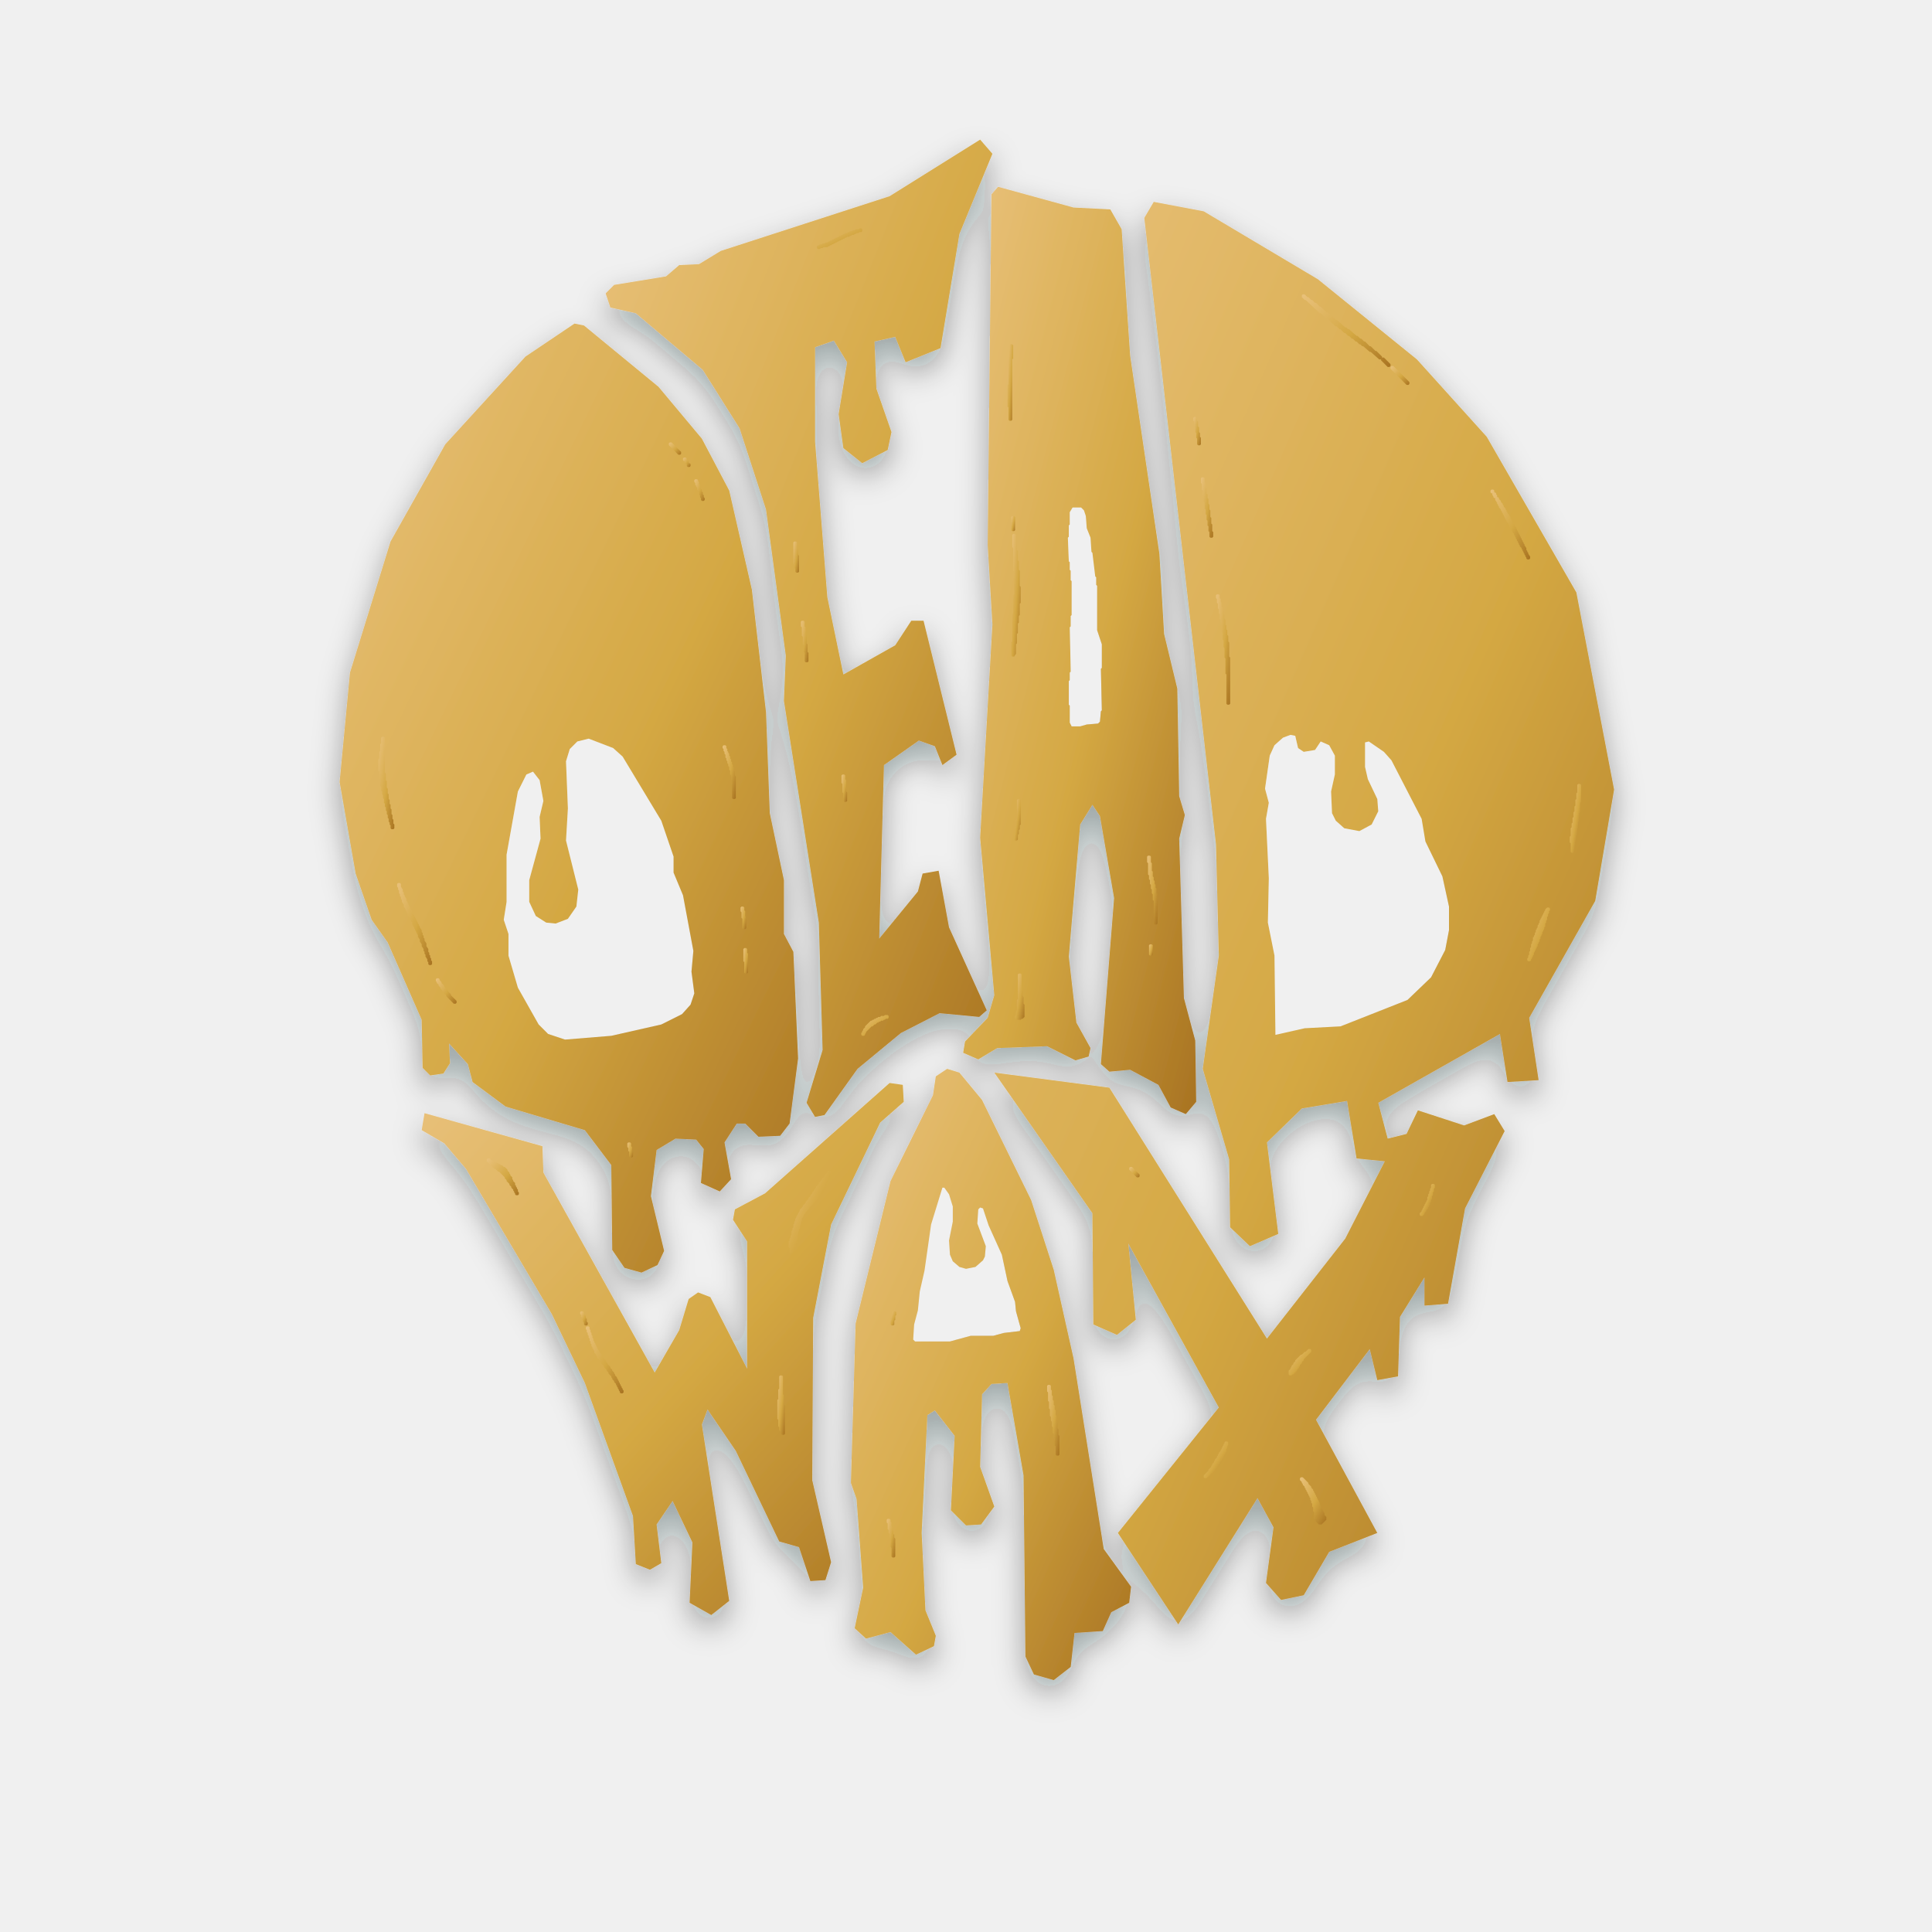
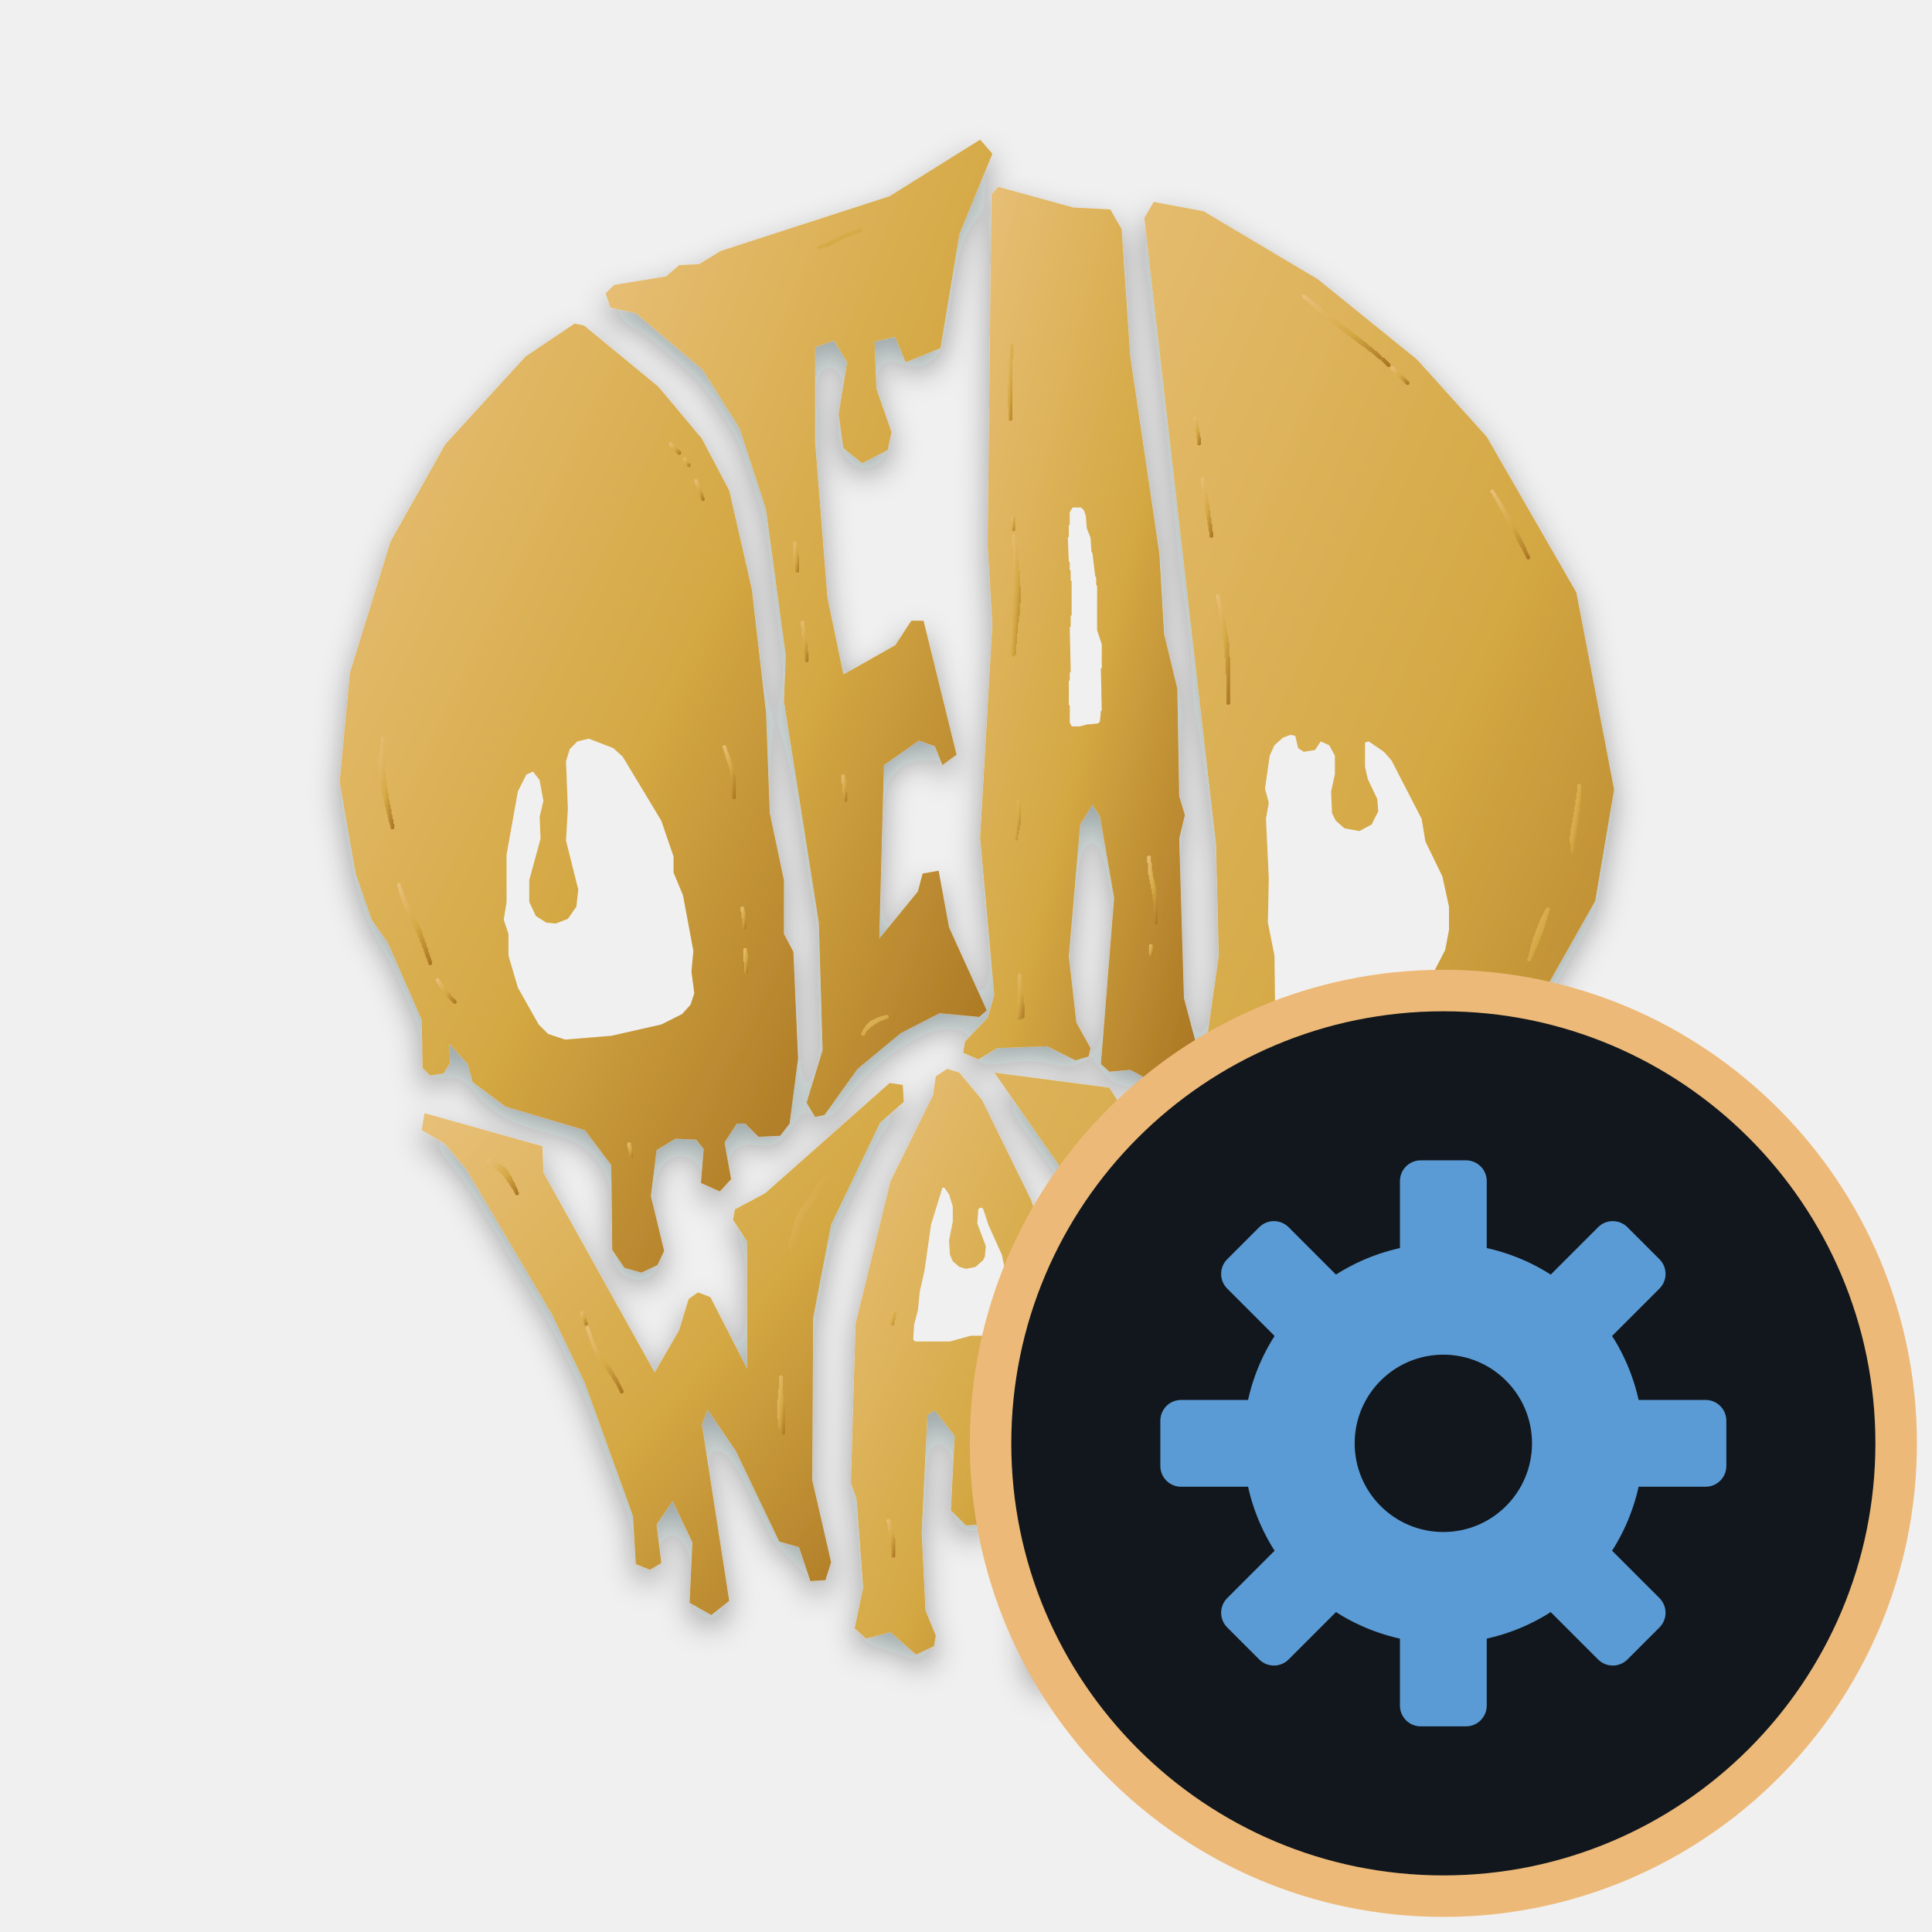
<svg xmlns="http://www.w3.org/2000/svg" viewBox="0 0 2048 2048" width="2048" height="2048" role="img" aria-label="Deadwax">
  <defs>
    <linearGradient id="markFill" x1="0%" y1="0%" x2="100%" y2="100%">
      <stop offset="0%" stop-color="#E9C17B" />
      <stop offset="55%" stop-color="#D4A843" />
      <stop offset="100%" stop-color="#A87322" />
    </linearGradient>
    <filter id="tabContrast" x="-12%" y="-12%" width="124%" height="124%">
      <feDropShadow dx="0" dy="14" stdDeviation="16" flood-color="#111318" flood-opacity="0.34" />
    </filter>
    <mask id="counterCutouts" maskUnits="userSpaceOnUse" x="0" y="0" width="2048" height="2048">
      <rect width="2048" height="2048" fill="#fff" />
      <g fill="#000" fill-rule="evenodd" stroke="none">
        <path d="M 624,783 L 650,793 L 660,802 L 701,870 L 714,908 L 714,925 L 724,949 L 735,1008 L 733,1030 L 736,1053 L 732,1065 L 723,1075 L 701,1086 L 648,1098 L 599,1102 L 581,1096 L 571,1086 L 549,1047 L 539,1013 L 539,990 L 534,975 L 537,956 L 537,906 L 549,839 L 558,821 L 565,818 L 572,827 L 576,849 L 572,866 L 573,889 L 561,933 L 561,956 L 568,971 L 579,978 L 589,979 L 602,974 L 611,961 L 613,943 L 600,891 L 602,857 L 600,807 L 604,794 L 612,786 Z" />
        <path d="M 1451,786 L 1467,797 L 1475,806 L 1507,868 L 1511,892 L 1529,929 L 1536,961 L 1536,986 L 1532,1007 L 1517,1036 L 1492,1060 L 1421,1088 L 1383,1090 L 1352,1097 L 1351,1013 L 1344,978 L 1345,931 L 1342,868 L 1345,851 L 1341,836 L 1346,801 L 1351,790 L 1360,782 L 1368,779 L 1373,780 L 1376,793 L 1382,797 L 1394,795 L 1400,786 L 1409,790 L 1415,801 L 1415,821 L 1411,839 L 1412,862 L 1416,870 L 1425,878 L 1441,881 L 1454,874 L 1461,860 L 1460,847 L 1450,826 L 1447,813 L 1447,787 Z" />
        <path d="M 999,1259 L 1001,1259 L 1006,1266 L 1010,1279 L 1010,1295 L 1006,1315 L 1007,1330 L 1010,1337 L 1017,1343 L 1024,1345 L 1034,1343 L 1042,1336 L 1044,1332 L 1045,1321 L 1036,1297 L 1037,1282 L 1039,1280 L 1042,1281 L 1048,1299 L 1062,1330 L 1068,1358 L 1076,1380 L 1077,1390 L 1082,1408 L 1081,1411 L 1064,1413 L 1053,1416 L 1029,1416 L 1007,1422 L 970,1422 L 968,1420 L 969,1404 L 973,1389 L 975,1369 L 980,1347 L 987,1298 Z" />
        <path d="M 1137,538 L 1146,538 L 1149,541 L 1151,547 L 1152,560 L 1156,570 L 1157,585 L 1158,586 L 1161,611 L 1162,612 L 1162,620 L 1163,621 L 1163,668 L 1168,683 L 1168,708 L 1167,709 L 1168,753 L 1167,754 L 1166,765 L 1164,767 L 1152,768 L 1145,770 L 1136,770 L 1134,766 L 1134,748 L 1133,747 L 1133,722 L 1134,721 L 1134,713 L 1135,712 L 1134,665 L 1135,664 L 1135,653 L 1136,652 L 1136,616 L 1135,615 L 1135,605 L 1134,604 L 1134,596 L 1133,595 L 1132,570 L 1133,569 L 1133,557 L 1134,556 L 1134,543 Z" />
      </g>
    </mask>
  </defs>
  <g fill="url(#markFill)" fill-rule="evenodd" stroke="none" filter="url(#tabContrast)" mask="url(#counterCutouts)">
    <path d="M 450,1180 L 447,1198 L 471,1212 L 494,1239 L 585,1393 L 620,1466 L 671,1607 L 674,1658 L 689,1664 L 701,1657 L 696,1616 L 713,1591 L 734,1635 L 731,1699 L 754,1712 L 773,1697 L 744,1510 L 750,1494 L 780,1538 L 826,1634 L 847,1640 L 859,1676 L 875,1675 L 881,1656 L 861,1569 L 862,1397 L 881,1298 L 933,1190 L 958,1168 L 957,1150 L 943,1148 L 811,1265 L 779,1282 L 777,1293 L 792,1316 L 792,1451 L 753,1375 L 740,1370 L 730,1377 L 720,1410 L 694,1455 L 576,1243 L 575,1215 Z" />
    <path d="M 827,1458 L 829,1458 L 830,1459 L 830,1478 L 831,1479 L 831,1489 L 832,1490 L 832,1520 L 831,1521 L 829,1521 L 828,1520 L 828,1519 L 827,1518 L 827,1517 L 826,1516 L 826,1513 L 825,1512 L 825,1505 L 824,1504 L 824,1484 L 825,1483 L 825,1473 L 826,1472 L 826,1459 Z" />
    <path d="M 622,1406 L 624,1406 L 625,1407 L 625,1409 L 626,1410 L 626,1412 L 627,1413 L 627,1415 L 628,1416 L 628,1418 L 629,1419 L 629,1421 L 630,1422 L 630,1423 L 631,1424 L 631,1425 L 632,1426 L 632,1427 L 633,1428 L 633,1429 L 634,1430 L 634,1431 L 636,1433 L 636,1434 L 638,1436 L 638,1437 L 639,1438 L 639,1439 L 642,1442 L 642,1443 L 644,1445 L 644,1446 L 647,1449 L 647,1450 L 649,1452 L 649,1453 L 651,1455 L 651,1456 L 652,1457 L 652,1458 L 654,1460 L 654,1461 L 655,1462 L 655,1463 L 656,1464 L 656,1465 L 657,1466 L 657,1467 L 658,1468 L 658,1469 L 659,1470 L 659,1471 L 660,1472 L 660,1473 L 661,1474 L 661,1476 L 660,1477 L 658,1477 L 657,1476 L 657,1475 L 656,1474 L 656,1473 L 655,1472 L 655,1471 L 654,1470 L 654,1469 L 653,1468 L 653,1467 L 651,1465 L 651,1464 L 649,1462 L 649,1461 L 648,1460 L 648,1459 L 645,1456 L 645,1455 L 643,1453 L 643,1452 L 640,1449 L 640,1448 L 637,1445 L 637,1444 L 635,1442 L 635,1441 L 633,1439 L 633,1438 L 632,1437 L 632,1436 L 630,1434 L 630,1432 L 629,1431 L 629,1430 L 628,1429 L 628,1428 L 627,1427 L 627,1425 L 626,1424 L 626,1422 L 625,1421 L 625,1419 L 624,1418 L 624,1416 L 623,1415 L 623,1413 L 622,1412 L 622,1410 L 621,1409 L 621,1407 Z" />
    <path d="M 616,1390 L 618,1390 L 619,1391 L 619,1392 L 620,1393 L 620,1394 L 621,1395 L 621,1397 L 622,1398 L 622,1401 L 623,1402 L 623,1404 L 622,1405 L 620,1405 L 619,1404 L 619,1402 L 618,1401 L 618,1400 L 617,1399 L 617,1397 L 616,1396 L 616,1394 L 615,1393 L 615,1391 Z" />
    <path d="M 880,1241 L 881,1242 L 881,1244 L 880,1245 L 880,1247 L 878,1250 L 878,1252 L 876,1255 L 876,1257 L 875,1258 L 875,1259 L 874,1260 L 874,1261 L 873,1262 L 872,1265 L 869,1268 L 869,1269 L 858,1280 L 858,1281 L 854,1285 L 854,1286 L 852,1288 L 852,1289 L 850,1292 L 850,1294 L 849,1295 L 849,1298 L 848,1299 L 848,1302 L 847,1303 L 847,1305 L 846,1306 L 846,1313 L 845,1314 L 845,1317 L 844,1318 L 844,1321 L 842,1324 L 842,1326 L 841,1327 L 841,1328 L 840,1329 L 838,1329 L 837,1328 L 837,1323 L 836,1322 L 836,1316 L 837,1315 L 837,1313 L 838,1312 L 838,1310 L 839,1309 L 839,1305 L 840,1304 L 840,1302 L 841,1301 L 841,1298 L 842,1297 L 842,1295 L 843,1294 L 843,1292 L 844,1291 L 844,1290 L 845,1289 L 845,1288 L 846,1287 L 846,1286 L 847,1285 L 848,1282 L 851,1279 L 851,1278 L 854,1275 L 854,1274 L 857,1271 L 857,1270 L 859,1268 L 859,1267 L 861,1265 L 861,1264 L 863,1262 L 863,1261 L 865,1259 L 865,1258 L 868,1255 L 868,1254 L 871,1251 L 871,1250 L 874,1247 L 874,1246 L 877,1243 L 877,1242 L 878,1241 Z" />
    <path d="M 517,1228 L 519,1228 L 521,1230 L 522,1230 L 524,1232 L 526,1232 L 527,1233 L 528,1233 L 529,1234 L 530,1234 L 531,1235 L 532,1235 L 534,1237 L 535,1237 L 538,1240 L 538,1241 L 540,1243 L 540,1244 L 541,1245 L 541,1246 L 543,1248 L 543,1250 L 544,1251 L 544,1252 L 546,1254 L 546,1256 L 547,1257 L 547,1258 L 548,1259 L 548,1260 L 549,1261 L 549,1263 L 550,1264 L 550,1266 L 549,1267 L 547,1267 L 546,1266 L 546,1265 L 545,1264 L 545,1263 L 544,1262 L 544,1261 L 542,1259 L 542,1258 L 540,1256 L 540,1255 L 537,1252 L 537,1251 L 535,1249 L 535,1248 L 529,1242 L 528,1242 L 525,1239 L 524,1239 L 516,1231 L 516,1229 Z" />
    <path d="M 1004,1133 L 992,1141 L 989,1161 L 944,1252 L 907,1403 L 902,1572 L 908,1589 L 915,1683 L 906,1726 L 918,1737 L 944,1730 L 971,1754 L 990,1745 L 992,1734 L 981,1707 L 977,1625 L 983,1500 L 991,1495 L 1012,1522 L 1008,1601 L 1024,1617 L 1040,1616 L 1054,1597 L 1039,1555 L 1041,1478 L 1051,1467 L 1068,1466 L 1085,1564 L 1087,1756 L 1096,1775 L 1117,1781 L 1135,1767 L 1139,1731 L 1169,1729 L 1178,1709 L 1197,1699 L 1199,1682 L 1170,1642 L 1138,1440 L 1117,1346 L 1093,1272 L 1041,1166 L 1017,1137 Z" />
    <path d="M 941,1610 L 943,1610 L 944,1611 L 944,1613 L 945,1614 L 945,1618 L 946,1619 L 946,1622 L 947,1623 L 947,1626 L 948,1627 L 948,1630 L 949,1631 L 949,1650 L 948,1651 L 946,1651 L 945,1650 L 945,1641 L 944,1640 L 944,1631 L 943,1630 L 943,1626 L 942,1625 L 942,1622 L 941,1621 L 941,1615 L 940,1614 L 940,1611 Z" />
    <path d="M 1111,1468 L 1113,1468 L 1114,1469 L 1114,1473 L 1115,1474 L 1115,1479 L 1116,1480 L 1116,1484 L 1117,1485 L 1117,1489 L 1118,1490 L 1118,1494 L 1119,1495 L 1119,1500 L 1120,1501 L 1120,1507 L 1121,1508 L 1121,1514 L 1122,1515 L 1122,1521 L 1123,1522 L 1123,1542 L 1122,1543 L 1120,1543 L 1119,1542 L 1119,1533 L 1118,1532 L 1118,1525 L 1117,1524 L 1117,1520 L 1116,1519 L 1116,1513 L 1115,1512 L 1115,1507 L 1114,1506 L 1114,1502 L 1113,1501 L 1113,1494 L 1112,1493 L 1112,1486 L 1111,1485 L 1111,1476 L 1110,1475 L 1110,1469 Z" />
    <path d="M 949,1390 L 950,1391 L 950,1394 L 949,1395 L 949,1399 L 948,1400 L 948,1404 L 947,1405 L 945,1405 L 944,1404 L 944,1400 L 945,1399 L 945,1395 L 946,1394 L 946,1391 L 947,1390 Z" />
    <path d="M 999,1259 L 1001,1259 L 1006,1266 L 1010,1279 L 1010,1295 L 1006,1315 L 1007,1330 L 1010,1337 L 1017,1343 L 1024,1345 L 1034,1343 L 1042,1336 L 1044,1332 L 1045,1321 L 1036,1297 L 1037,1282 L 1039,1280 L 1042,1281 L 1048,1299 L 1062,1330 L 1068,1358 L 1076,1380 L 1077,1390 L 1082,1408 L 1081,1411 L 1064,1413 L 1053,1416 L 1029,1416 L 1007,1422 L 970,1422 L 968,1420 L 969,1404 L 973,1389 L 975,1369 L 980,1347 L 987,1298 Z" />
    <path d="M 609,343 L 557,378 L 472,471 L 414,574 L 371,713 L 360,829 L 377,926 L 394,975 L 411,999 L 447,1081 L 448,1132 L 456,1140 L 470,1138 L 477,1127 L 476,1106 L 496,1128 L 501,1147 L 536,1173 L 620,1198 L 648,1235 L 649,1325 L 662,1344 L 680,1349 L 697,1341 L 704,1326 L 690,1268 L 696,1219 L 716,1207 L 738,1208 L 746,1218 L 743,1254 L 763,1263 L 775,1250 L 768,1211 L 781,1191 L 790,1191 L 804,1205 L 827,1204 L 837,1191 L 846,1122 L 841,1009 L 831,990 L 831,933 L 816,862 L 812,755 L 797,625 L 773,520 L 744,465 L 698,410 L 619,345 Z" />
    <path d="M 666,1211 L 668,1211 L 669,1212 L 669,1215 L 670,1216 L 670,1220 L 671,1221 L 671,1226 L 670,1227 L 668,1227 L 667,1226 L 667,1221 L 666,1220 L 666,1217 L 665,1216 L 665,1212 Z" />
    <path d="M 463,1037 L 465,1037 L 466,1038 L 466,1039 L 468,1041 L 468,1042 L 471,1045 L 471,1046 L 475,1050 L 475,1051 L 478,1054 L 478,1055 L 484,1061 L 484,1063 L 483,1064 L 481,1064 L 473,1056 L 473,1055 L 469,1051 L 469,1050 L 467,1048 L 467,1047 L 465,1045 L 465,1044 L 463,1042 L 463,1041 L 462,1040 L 462,1038 Z" />
    <path d="M 789,1005 L 791,1005 L 792,1006 L 792,1010 L 793,1011 L 793,1031 L 792,1032 L 790,1032 L 789,1031 L 789,1020 L 788,1019 L 788,1006 Z" />
    <path d="M 786,961 L 788,961 L 789,962 L 789,965 L 790,966 L 790,971 L 791,972 L 791,984 L 790,985 L 788,985 L 787,984 L 787,974 L 786,973 L 786,967 L 785,966 L 785,962 Z" />
    <path d="M 422,936 L 424,936 L 425,937 L 425,940 L 427,943 L 427,945 L 428,946 L 428,948 L 429,949 L 429,950 L 431,953 L 431,955 L 432,956 L 432,957 L 433,958 L 433,959 L 434,960 L 434,961 L 435,962 L 435,963 L 436,964 L 436,965 L 437,966 L 437,967 L 438,968 L 438,969 L 439,970 L 439,971 L 440,972 L 440,973 L 441,974 L 441,975 L 442,976 L 442,977 L 443,978 L 443,979 L 444,980 L 444,981 L 445,982 L 445,983 L 447,986 L 447,988 L 448,989 L 448,991 L 449,992 L 449,994 L 450,995 L 450,997 L 452,1000 L 452,1003 L 454,1006 L 454,1009 L 455,1010 L 455,1012 L 456,1013 L 456,1015 L 457,1016 L 457,1018 L 458,1019 L 458,1022 L 457,1023 L 455,1023 L 454,1022 L 454,1020 L 453,1019 L 453,1017 L 451,1014 L 451,1012 L 450,1011 L 450,1009 L 449,1008 L 449,1006 L 447,1003 L 447,1001 L 445,998 L 445,996 L 443,993 L 443,991 L 442,990 L 442,989 L 441,988 L 441,987 L 440,986 L 440,985 L 439,984 L 439,983 L 437,980 L 437,978 L 436,977 L 436,976 L 434,974 L 434,972 L 432,970 L 432,968 L 431,967 L 431,966 L 430,965 L 430,964 L 428,961 L 428,959 L 426,956 L 426,954 L 425,953 L 425,951 L 424,950 L 424,948 L 423,947 L 423,944 L 422,943 L 422,941 L 421,940 L 421,937 Z" />
    <path d="M 767,790 L 769,790 L 770,791 L 770,793 L 771,794 L 771,796 L 772,797 L 772,798 L 773,799 L 773,801 L 774,802 L 774,804 L 775,805 L 775,807 L 776,808 L 776,810 L 777,811 L 777,813 L 778,814 L 778,817 L 779,818 L 779,822 L 780,823 L 780,846 L 779,847 L 777,847 L 776,846 L 776,828 L 775,827 L 775,822 L 774,821 L 774,817 L 773,816 L 773,813 L 772,812 L 772,810 L 771,809 L 771,807 L 770,806 L 770,804 L 769,803 L 769,800 L 768,799 L 768,797 L 767,796 L 767,794 L 766,793 L 766,791 Z" />
    <path d="M 624,783 L 650,793 L 660,802 L 701,870 L 714,908 L 714,925 L 724,949 L 735,1008 L 733,1030 L 736,1053 L 732,1065 L 723,1075 L 701,1086 L 648,1098 L 599,1102 L 581,1096 L 571,1086 L 549,1047 L 539,1013 L 539,990 L 534,975 L 537,956 L 537,906 L 549,839 L 558,821 L 565,818 L 572,827 L 576,849 L 572,866 L 573,889 L 561,933 L 561,956 L 568,971 L 579,978 L 589,979 L 602,974 L 611,961 L 613,943 L 600,891 L 602,857 L 600,807 L 604,794 L 612,786 Z" />
    <path d="M 405,781 L 407,781 L 408,782 L 408,795 L 407,796 L 407,798 L 408,799 L 408,819 L 409,820 L 409,827 L 410,828 L 410,835 L 411,836 L 411,841 L 412,842 L 412,847 L 413,848 L 413,852 L 414,853 L 414,857 L 415,858 L 415,863 L 416,864 L 416,868 L 417,869 L 417,873 L 418,874 L 418,878 L 417,879 L 415,879 L 414,878 L 414,875 L 413,874 L 413,872 L 412,871 L 412,868 L 411,867 L 411,864 L 410,863 L 410,860 L 409,859 L 409,856 L 408,855 L 408,852 L 407,851 L 407,847 L 406,846 L 406,843 L 405,842 L 405,839 L 404,838 L 404,834 L 403,833 L 403,828 L 402,827 L 402,818 L 401,817 L 401,805 L 402,804 L 402,797 L 403,796 L 403,789 L 404,788 L 404,782 Z" />
    <path d="M 737,508 L 739,508 L 740,509 L 740,510 L 741,511 L 741,513 L 742,514 L 742,516 L 743,517 L 743,518 L 744,519 L 744,521 L 745,522 L 745,524 L 746,525 L 746,527 L 747,528 L 747,530 L 746,531 L 744,531 L 743,530 L 743,528 L 742,527 L 742,525 L 741,524 L 741,522 L 740,521 L 740,520 L 739,519 L 739,517 L 738,516 L 738,515 L 737,514 L 737,512 L 736,511 L 736,509 Z" />
    <path d="M 725,485 L 727,485 L 728,486 L 728,488 L 729,488 L 730,489 L 730,491 L 731,491 L 732,492 L 732,494 L 731,495 L 729,495 L 728,494 L 728,492 L 727,492 L 726,491 L 726,489 L 725,489 L 724,488 L 724,486 Z" />
    <path d="M 709,470 L 710,469 L 712,469 L 722,479 L 722,481 L 721,482 L 719,482 L 709,472 Z" />
    <path d="M 1223,214 L 1213,231 L 1289,895 L 1292,1013 L 1275,1133 L 1303,1229 L 1304,1301 L 1325,1321 L 1355,1308 L 1343,1211 L 1380,1175 L 1428,1167 L 1438,1228 L 1468,1231 L 1426,1313 L 1343,1419 L 1176,1153 L 1054,1137 L 1158,1286 L 1159,1404 L 1184,1415 L 1204,1399 L 1196,1318 L 1292,1492 L 1185,1625 L 1249,1722 L 1333,1588 L 1350,1619 L 1342,1678 L 1358,1696 L 1382,1691 L 1409,1645 L 1460,1625 L 1395,1505 L 1452,1430 L 1460,1463 L 1482,1459 L 1484,1396 L 1510,1354 L 1510,1384 L 1535,1382 L 1553,1281 L 1595,1199 L 1584,1181 L 1552,1193 L 1503,1177 L 1491,1202 L 1471,1207 L 1461,1169 L 1590,1096 L 1598,1147 L 1631,1145 L 1621,1079 L 1691,955 L 1711,837 L 1671,628 L 1576,463 L 1502,381 L 1397,296 L 1276,224 Z" />
    <path d="M 1379,1566 L 1381,1566 L 1387,1572 L 1387,1573 L 1390,1576 L 1390,1577 L 1392,1579 L 1392,1580 L 1393,1581 L 1393,1582 L 1394,1583 L 1394,1584 L 1395,1585 L 1395,1586 L 1396,1587 L 1396,1588 L 1397,1589 L 1397,1590 L 1398,1591 L 1398,1592 L 1399,1593 L 1399,1595 L 1400,1596 L 1400,1597 L 1401,1598 L 1401,1599 L 1402,1600 L 1402,1601 L 1403,1602 L 1403,1603 L 1404,1604 L 1404,1606 L 1406,1608 L 1406,1611 L 1401,1616 L 1398,1616 L 1393,1611 L 1393,1603 L 1392,1602 L 1392,1598 L 1391,1597 L 1391,1594 L 1390,1593 L 1390,1591 L 1389,1590 L 1389,1588 L 1388,1587 L 1388,1586 L 1387,1585 L 1387,1584 L 1386,1583 L 1386,1582 L 1385,1581 L 1385,1580 L 1384,1579 L 1384,1578 L 1383,1577 L 1383,1576 L 1381,1574 L 1381,1573 L 1380,1572 L 1380,1571 L 1378,1569 L 1378,1567 Z" />
    <path d="M 1301,1528 L 1302,1529 L 1302,1532 L 1301,1533 L 1301,1535 L 1300,1536 L 1300,1539 L 1299,1540 L 1299,1541 L 1298,1542 L 1298,1543 L 1297,1544 L 1297,1546 L 1296,1547 L 1296,1548 L 1295,1549 L 1295,1550 L 1293,1552 L 1293,1553 L 1290,1556 L 1290,1557 L 1287,1560 L 1286,1560 L 1286,1561 L 1285,1562 L 1284,1562 L 1279,1567 L 1277,1567 L 1276,1566 L 1276,1564 L 1281,1559 L 1281,1558 L 1284,1555 L 1284,1554 L 1285,1553 L 1285,1552 L 1287,1550 L 1287,1549 L 1288,1548 L 1288,1547 L 1290,1545 L 1290,1544 L 1291,1543 L 1291,1542 L 1292,1541 L 1292,1540 L 1294,1538 L 1294,1537 L 1295,1536 L 1295,1535 L 1296,1534 L 1296,1533 L 1297,1532 L 1297,1531 L 1298,1530 L 1298,1529 L 1299,1528 Z" />
    <path d="M 1389,1430 L 1390,1431 L 1390,1433 L 1382,1441 L 1382,1442 L 1380,1444 L 1380,1445 L 1378,1447 L 1378,1448 L 1377,1449 L 1377,1450 L 1375,1452 L 1375,1453 L 1371,1457 L 1370,1457 L 1369,1458 L 1367,1458 L 1366,1457 L 1366,1453 L 1368,1451 L 1368,1450 L 1369,1449 L 1369,1448 L 1371,1446 L 1371,1445 L 1373,1443 L 1373,1442 L 1379,1436 L 1380,1436 L 1383,1433 L 1384,1433 L 1387,1430 Z" />
    <path d="M 1520,1255 L 1521,1256 L 1521,1259 L 1520,1260 L 1520,1263 L 1519,1264 L 1519,1267 L 1518,1268 L 1518,1271 L 1517,1272 L 1517,1274 L 1516,1275 L 1516,1277 L 1515,1278 L 1515,1279 L 1514,1280 L 1514,1281 L 1512,1283 L 1512,1284 L 1510,1286 L 1510,1287 L 1508,1289 L 1506,1289 L 1505,1288 L 1505,1286 L 1507,1284 L 1507,1283 L 1508,1282 L 1508,1281 L 1509,1280 L 1509,1279 L 1510,1278 L 1510,1277 L 1511,1276 L 1511,1275 L 1512,1274 L 1512,1273 L 1513,1272 L 1513,1269 L 1514,1268 L 1514,1266 L 1515,1265 L 1515,1263 L 1516,1262 L 1516,1260 L 1517,1259 L 1517,1256 L 1518,1255 Z" />
    <path d="M 1197,1238 L 1198,1237 L 1200,1237 L 1208,1245 L 1208,1247 L 1207,1248 L 1205,1248 L 1197,1240 Z" />
    <path d="M 1642,962 L 1643,963 L 1643,965 L 1642,966 L 1642,968 L 1641,969 L 1641,971 L 1640,972 L 1640,975 L 1639,976 L 1639,978 L 1638,979 L 1638,982 L 1637,983 L 1637,985 L 1636,986 L 1636,987 L 1635,988 L 1635,990 L 1634,991 L 1634,992 L 1633,993 L 1633,995 L 1632,996 L 1632,998 L 1631,999 L 1631,1000 L 1630,1001 L 1630,1003 L 1629,1004 L 1629,1005 L 1628,1006 L 1628,1007 L 1627,1008 L 1627,1009 L 1626,1010 L 1626,1012 L 1625,1013 L 1625,1014 L 1624,1015 L 1624,1016 L 1623,1017 L 1623,1018 L 1622,1019 L 1620,1019 L 1619,1018 L 1619,1016 L 1620,1015 L 1620,1013 L 1621,1012 L 1621,1009 L 1622,1008 L 1622,1005 L 1623,1004 L 1623,1001 L 1624,1000 L 1624,998 L 1625,997 L 1625,994 L 1626,993 L 1626,992 L 1627,991 L 1627,989 L 1628,988 L 1628,986 L 1629,985 L 1629,984 L 1630,983 L 1630,981 L 1631,980 L 1631,979 L 1632,978 L 1632,976 L 1633,975 L 1633,974 L 1634,973 L 1634,972 L 1635,971 L 1635,970 L 1636,969 L 1636,968 L 1637,967 L 1637,966 L 1638,965 L 1638,964 L 1640,962 Z" />
    <path d="M 1675,831 L 1676,832 L 1676,850 L 1675,851 L 1675,861 L 1674,862 L 1674,870 L 1673,871 L 1673,878 L 1672,879 L 1672,885 L 1671,886 L 1671,891 L 1670,892 L 1670,898 L 1669,899 L 1669,903 L 1668,904 L 1666,904 L 1665,903 L 1665,894 L 1664,893 L 1664,887 L 1665,886 L 1665,878 L 1666,877 L 1666,873 L 1667,872 L 1667,867 L 1668,866 L 1668,861 L 1669,860 L 1669,855 L 1670,854 L 1670,848 L 1671,847 L 1671,841 L 1672,840 L 1672,832 L 1673,831 Z" />
    <path d="M 1451,786 L 1467,797 L 1475,806 L 1507,868 L 1511,892 L 1529,929 L 1536,961 L 1536,986 L 1532,1007 L 1517,1036 L 1492,1060 L 1421,1088 L 1383,1090 L 1352,1097 L 1351,1013 L 1344,978 L 1345,931 L 1342,868 L 1345,851 L 1341,836 L 1346,801 L 1351,790 L 1360,782 L 1368,779 L 1373,780 L 1376,793 L 1382,797 L 1394,795 L 1400,786 L 1409,790 L 1415,801 L 1415,821 L 1411,839 L 1412,862 L 1416,870 L 1425,878 L 1441,881 L 1454,874 L 1461,860 L 1460,847 L 1450,826 L 1447,813 L 1447,787 Z" />
    <path d="M 1290,630 L 1292,630 L 1293,631 L 1293,634 L 1294,635 L 1294,638 L 1295,639 L 1295,643 L 1296,644 L 1296,647 L 1297,648 L 1297,651 L 1298,652 L 1298,656 L 1299,657 L 1299,662 L 1300,663 L 1300,667 L 1301,668 L 1301,673 L 1302,674 L 1302,680 L 1303,681 L 1303,696 L 1304,697 L 1304,746 L 1303,747 L 1301,747 L 1300,746 L 1300,715 L 1299,714 L 1299,698 L 1298,697 L 1298,687 L 1297,686 L 1297,679 L 1296,678 L 1296,671 L 1295,670 L 1295,663 L 1294,662 L 1294,657 L 1293,656 L 1293,651 L 1292,650 L 1292,646 L 1291,645 L 1291,640 L 1290,639 L 1290,635 L 1289,634 L 1289,631 Z" />
    <path d="M 1581,519 L 1583,519 L 1584,520 L 1584,522 L 1585,522 L 1586,523 L 1586,524 L 1587,525 L 1587,527 L 1588,527 L 1589,528 L 1589,529 L 1591,531 L 1591,532 L 1593,534 L 1593,535 L 1594,536 L 1594,537 L 1596,539 L 1596,540 L 1597,541 L 1597,542 L 1598,543 L 1598,544 L 1600,546 L 1600,547 L 1601,548 L 1601,549 L 1602,550 L 1602,551 L 1603,552 L 1603,553 L 1605,555 L 1605,556 L 1606,557 L 1606,558 L 1607,559 L 1607,560 L 1608,561 L 1608,562 L 1609,563 L 1609,564 L 1610,565 L 1610,566 L 1611,567 L 1611,568 L 1612,569 L 1612,570 L 1613,571 L 1613,572 L 1614,573 L 1614,574 L 1615,575 L 1615,576 L 1616,577 L 1616,578 L 1618,581 L 1618,583 L 1619,584 L 1619,585 L 1620,586 L 1620,587 L 1622,590 L 1622,592 L 1621,593 L 1619,593 L 1618,592 L 1618,591 L 1617,590 L 1617,589 L 1616,588 L 1616,587 L 1615,586 L 1615,585 L 1614,584 L 1614,583 L 1613,582 L 1613,581 L 1611,579 L 1611,578 L 1610,577 L 1610,576 L 1609,575 L 1609,574 L 1608,573 L 1608,572 L 1607,571 L 1607,570 L 1606,569 L 1606,568 L 1605,567 L 1605,566 L 1603,564 L 1603,563 L 1602,562 L 1602,561 L 1601,560 L 1601,559 L 1600,558 L 1600,557 L 1599,556 L 1599,555 L 1597,553 L 1597,552 L 1596,551 L 1596,550 L 1595,549 L 1595,548 L 1594,547 L 1594,546 L 1593,545 L 1593,544 L 1592,543 L 1592,542 L 1591,541 L 1591,540 L 1589,538 L 1589,537 L 1588,536 L 1588,535 L 1587,534 L 1587,533 L 1585,530 L 1585,528 L 1584,528 L 1583,527 L 1583,526 L 1582,525 L 1582,523 L 1581,523 L 1580,522 L 1580,520 Z" />
    <path d="M 1274,506 L 1276,506 L 1277,507 L 1277,511 L 1278,512 L 1278,517 L 1279,518 L 1279,523 L 1280,524 L 1280,528 L 1281,529 L 1281,534 L 1282,535 L 1282,540 L 1283,541 L 1283,548 L 1284,549 L 1284,555 L 1285,556 L 1285,563 L 1286,564 L 1286,569 L 1285,570 L 1283,570 L 1282,569 L 1282,564 L 1281,563 L 1281,558 L 1280,557 L 1280,552 L 1279,551 L 1279,546 L 1278,545 L 1278,540 L 1277,539 L 1277,533 L 1276,532 L 1276,527 L 1275,526 L 1275,520 L 1274,519 L 1274,513 L 1273,512 L 1273,507 Z" />
    <path d="M 1266,442 L 1268,442 L 1269,443 L 1269,446 L 1270,447 L 1270,452 L 1271,453 L 1271,458 L 1272,459 L 1272,463 L 1273,464 L 1273,471 L 1272,472 L 1270,472 L 1269,471 L 1269,465 L 1268,464 L 1268,459 L 1267,458 L 1267,453 L 1266,452 L 1266,447 L 1265,446 L 1265,443 Z" />
    <path d="M 1474,389 L 1475,388 L 1477,388 L 1494,405 L 1494,407 L 1493,408 L 1491,408 L 1474,391 Z" />
    <path d="M 1380,313 L 1381,312 L 1383,312 L 1386,315 L 1387,315 L 1390,318 L 1391,318 L 1394,321 L 1395,321 L 1399,325 L 1400,325 L 1406,331 L 1407,331 L 1411,335 L 1412,335 L 1416,339 L 1417,339 L 1426,347 L 1427,347 L 1429,349 L 1430,349 L 1438,356 L 1439,356 L 1442,359 L 1443,359 L 1446,362 L 1447,362 L 1452,367 L 1453,367 L 1458,372 L 1459,372 L 1465,378 L 1465,379 L 1467,379 L 1474,386 L 1474,388 L 1473,389 L 1471,389 L 1464,382 L 1464,381 L 1462,381 L 1453,373 L 1452,373 L 1445,367 L 1444,367 L 1442,365 L 1441,365 L 1438,362 L 1437,362 L 1434,359 L 1433,359 L 1430,356 L 1429,356 L 1426,353 L 1425,353 L 1421,349 L 1420,349 L 1417,346 L 1416,346 L 1406,337 L 1405,337 L 1400,332 L 1399,332 L 1384,318 L 1383,318 L 1380,315 Z" />
    <path d="M 1058,198 L 1051,206 L 1047,578 L 1052,662 L 1039,888 L 1054,1055 L 1047,1079 L 1023,1104 L 1021,1116 L 1037,1123 L 1057,1111 L 1110,1109 L 1140,1124 L 1154,1120 L 1156,1111 L 1141,1084 L 1133,1014 L 1145,874 L 1158,853 L 1166,865 L 1181,952 L 1167,1128 L 1176,1136 L 1198,1134 L 1228,1150 L 1241,1174 L 1257,1181 L 1268,1168 L 1267,1103 L 1255,1058 L 1250,889 L 1256,864 L 1250,844 L 1248,730 L 1234,672 L 1229,587 L 1198,377 L 1189,243 L 1177,222 L 1138,220 Z" />
    <path d="M 1080,1032 L 1082,1032 L 1083,1033 L 1083,1048 L 1084,1049 L 1084,1056 L 1085,1057 L 1085,1064 L 1086,1065 L 1086,1078 L 1084,1080 L 1083,1080 L 1082,1081 L 1078,1081 L 1076,1079 L 1076,1077 L 1077,1076 L 1077,1072 L 1078,1071 L 1078,1060 L 1079,1059 L 1079,1033 Z" />
    <path d="M 1219,1001 L 1221,1001 L 1222,1002 L 1222,1012 L 1221,1013 L 1219,1013 L 1218,1012 L 1218,1002 Z" />
    <path d="M 1217,907 L 1219,907 L 1220,908 L 1220,914 L 1221,915 L 1221,923 L 1222,924 L 1222,929 L 1223,930 L 1223,933 L 1224,934 L 1224,937 L 1225,938 L 1225,941 L 1226,942 L 1226,947 L 1227,948 L 1227,979 L 1226,980 L 1224,980 L 1223,979 L 1223,955 L 1222,954 L 1222,948 L 1221,947 L 1221,943 L 1220,942 L 1220,938 L 1219,937 L 1219,933 L 1218,932 L 1218,928 L 1217,927 L 1217,915 L 1216,914 L 1216,908 Z" />
    <path d="M 1081,847 L 1082,848 L 1082,874 L 1081,875 L 1081,879 L 1080,880 L 1080,884 L 1079,885 L 1079,890 L 1078,891 L 1076,891 L 1075,890 L 1075,885 L 1076,884 L 1076,877 L 1077,876 L 1077,869 L 1078,868 L 1078,848 L 1079,847 Z" />
    <path d="M 1074,566 L 1076,566 L 1077,567 L 1077,575 L 1078,576 L 1078,583 L 1079,584 L 1079,594 L 1080,595 L 1080,604 L 1081,605 L 1081,621 L 1082,622 L 1082,639 L 1081,640 L 1081,652 L 1080,653 L 1080,660 L 1079,661 L 1079,671 L 1078,672 L 1078,682 L 1077,683 L 1077,693 L 1075,696 L 1073,696 L 1072,695 L 1072,681 L 1073,680 L 1073,651 L 1074,650 L 1074,631 L 1075,630 L 1075,606 L 1074,605 L 1074,581 L 1073,580 L 1073,567 Z" />
    <path d="M 1073,547 L 1075,547 L 1076,548 L 1076,562 L 1075,563 L 1073,563 L 1072,562 L 1072,548 Z" />
    <path d="M 1137,538 L 1146,538 L 1149,541 L 1151,547 L 1152,560 L 1156,570 L 1157,585 L 1158,586 L 1161,611 L 1162,612 L 1162,620 L 1163,621 L 1163,668 L 1168,683 L 1168,708 L 1167,709 L 1168,753 L 1167,754 L 1166,765 L 1164,767 L 1152,768 L 1145,770 L 1136,770 L 1134,766 L 1134,748 L 1133,747 L 1133,722 L 1134,721 L 1134,713 L 1135,712 L 1134,665 L 1135,664 L 1135,653 L 1136,652 L 1136,616 L 1135,615 L 1135,605 L 1134,604 L 1134,596 L 1133,595 L 1132,570 L 1133,569 L 1133,557 L 1134,556 L 1134,543 Z" />
    <path d="M 1071,365 L 1073,365 L 1074,366 L 1074,380 L 1073,381 L 1073,445 L 1072,446 L 1070,446 L 1069,445 L 1069,432 L 1068,431 L 1068,408 L 1069,407 L 1069,379 L 1070,378 L 1070,366 Z" />
    <path d="M 1039,148 L 943,208 L 764,266 L 741,280 L 720,281 L 706,293 L 651,302 L 642,311 L 647,326 L 674,332 L 745,392 L 784,454 L 812,540 L 833,695 L 831,743 L 868,978 L 872,1113 L 855,1169 L 864,1184 L 874,1182 L 909,1133 L 955,1095 L 996,1074 L 1038,1078 L 1046,1071 L 1006,983 L 995,923 L 978,926 L 973,945 L 932,995 L 937,811 L 974,785 L 991,791 L 999,811 L 1014,800 L 979,658 L 966,658 L 949,684 L 894,715 L 877,633 L 864,468 L 864,368 L 884,361 L 898,384 L 889,439 L 894,475 L 914,491 L 941,477 L 945,458 L 929,412 L 927,362 L 949,357 L 960,384 L 997,369 L 1017,248 L 1052,163 Z" />
    <path d="M 942,1077 L 942,1079 L 941,1080 L 939,1080 L 938,1081 L 937,1081 L 936,1082 L 934,1082 L 933,1083 L 932,1083 L 931,1084 L 930,1084 L 928,1086 L 927,1086 L 925,1088 L 924,1088 L 918,1094 L 918,1095 L 917,1096 L 917,1097 L 916,1098 L 914,1098 L 913,1097 L 913,1095 L 914,1094 L 914,1093 L 915,1092 L 915,1091 L 917,1089 L 917,1088 L 923,1082 L 924,1082 L 925,1081 L 926,1081 L 927,1080 L 928,1080 L 929,1079 L 930,1079 L 931,1078 L 933,1078 L 934,1077 L 937,1077 L 938,1076 L 941,1076 Z" />
    <path d="M 893,821 L 895,821 L 896,822 L 896,826 L 897,827 L 897,839 L 898,840 L 898,849 L 897,850 L 895,850 L 894,849 L 894,841 L 893,840 L 893,831 L 892,830 L 892,822 Z" />
    <path d="M 850,658 L 852,658 L 853,659 L 853,664 L 854,665 L 854,672 L 855,673 L 855,682 L 856,683 L 856,691 L 857,692 L 857,701 L 856,702 L 854,702 L 853,701 L 853,692 L 852,691 L 852,684 L 851,683 L 851,675 L 850,674 L 850,665 L 849,664 L 849,659 Z" />
    <path d="M 842,574 L 844,574 L 845,575 L 845,581 L 846,582 L 846,588 L 847,589 L 847,606 L 846,607 L 844,607 L 843,606 L 843,603 L 842,602 L 842,599 L 841,598 L 841,575 Z" />
    <path d="M 914,243 L 914,245 L 913,246 L 911,246 L 910,247 L 908,247 L 907,248 L 906,248 L 905,249 L 903,249 L 902,250 L 901,250 L 900,251 L 898,251 L 897,252 L 896,252 L 895,253 L 894,253 L 893,254 L 892,254 L 891,255 L 890,255 L 889,256 L 888,256 L 887,257 L 886,257 L 885,258 L 884,258 L 883,259 L 882,259 L 881,260 L 880,260 L 879,261 L 878,261 L 877,262 L 873,262 L 872,263 L 870,263 L 869,264 L 867,264 L 866,263 L 866,261 L 867,260 L 868,260 L 869,259 L 871,259 L 872,258 L 874,258 L 875,257 L 877,257 L 878,256 L 879,256 L 880,255 L 881,255 L 882,254 L 883,254 L 884,253 L 885,253 L 886,252 L 887,252 L 888,251 L 889,251 L 890,250 L 891,250 L 892,249 L 893,249 L 894,248 L 895,248 L 896,247 L 898,247 L 899,246 L 900,246 L 901,245 L 903,245 L 904,244 L 906,244 L 907,243 L 910,243 L 911,242 L 913,242 Z" />
  </g>
+   <g id="devGearBadge">
+     <circle cx="1530" cy="1530" r="480" fill="#11171C" stroke="#EDB978" stroke-width="44" />
+     <g transform="translate(1530 1530)" fill="#5B9BD5">
+       <rect x="-46" y="-300" width="92" height="132" rx="22" />
+       <rect x="-46" y="-300" width="92" height="132" rx="22" transform="rotate(45)" />
+       <rect x="-46" y="-300" width="92" height="132" rx="22" transform="rotate(90)" />
+       <rect x="-46" y="-300" width="92" height="132" rx="22" transform="rotate(135)" />
+       <rect x="-46" y="-300" width="92" height="132" rx="22" transform="rotate(180)" />
+       <rect x="-46" y="-300" width="92" height="132" rx="22" transform="rotate(225)" />
+       <rect x="-46" y="-300" width="92" height="132" rx="22" transform="rotate(270)" />
+       <rect x="-46" y="-300" width="92" height="132" rx="22" transform="rotate(315)" />
+       <circle r="212" />
+       <circle r="94" fill="#11171C" />
+     </g>
+   </g>
</svg>
